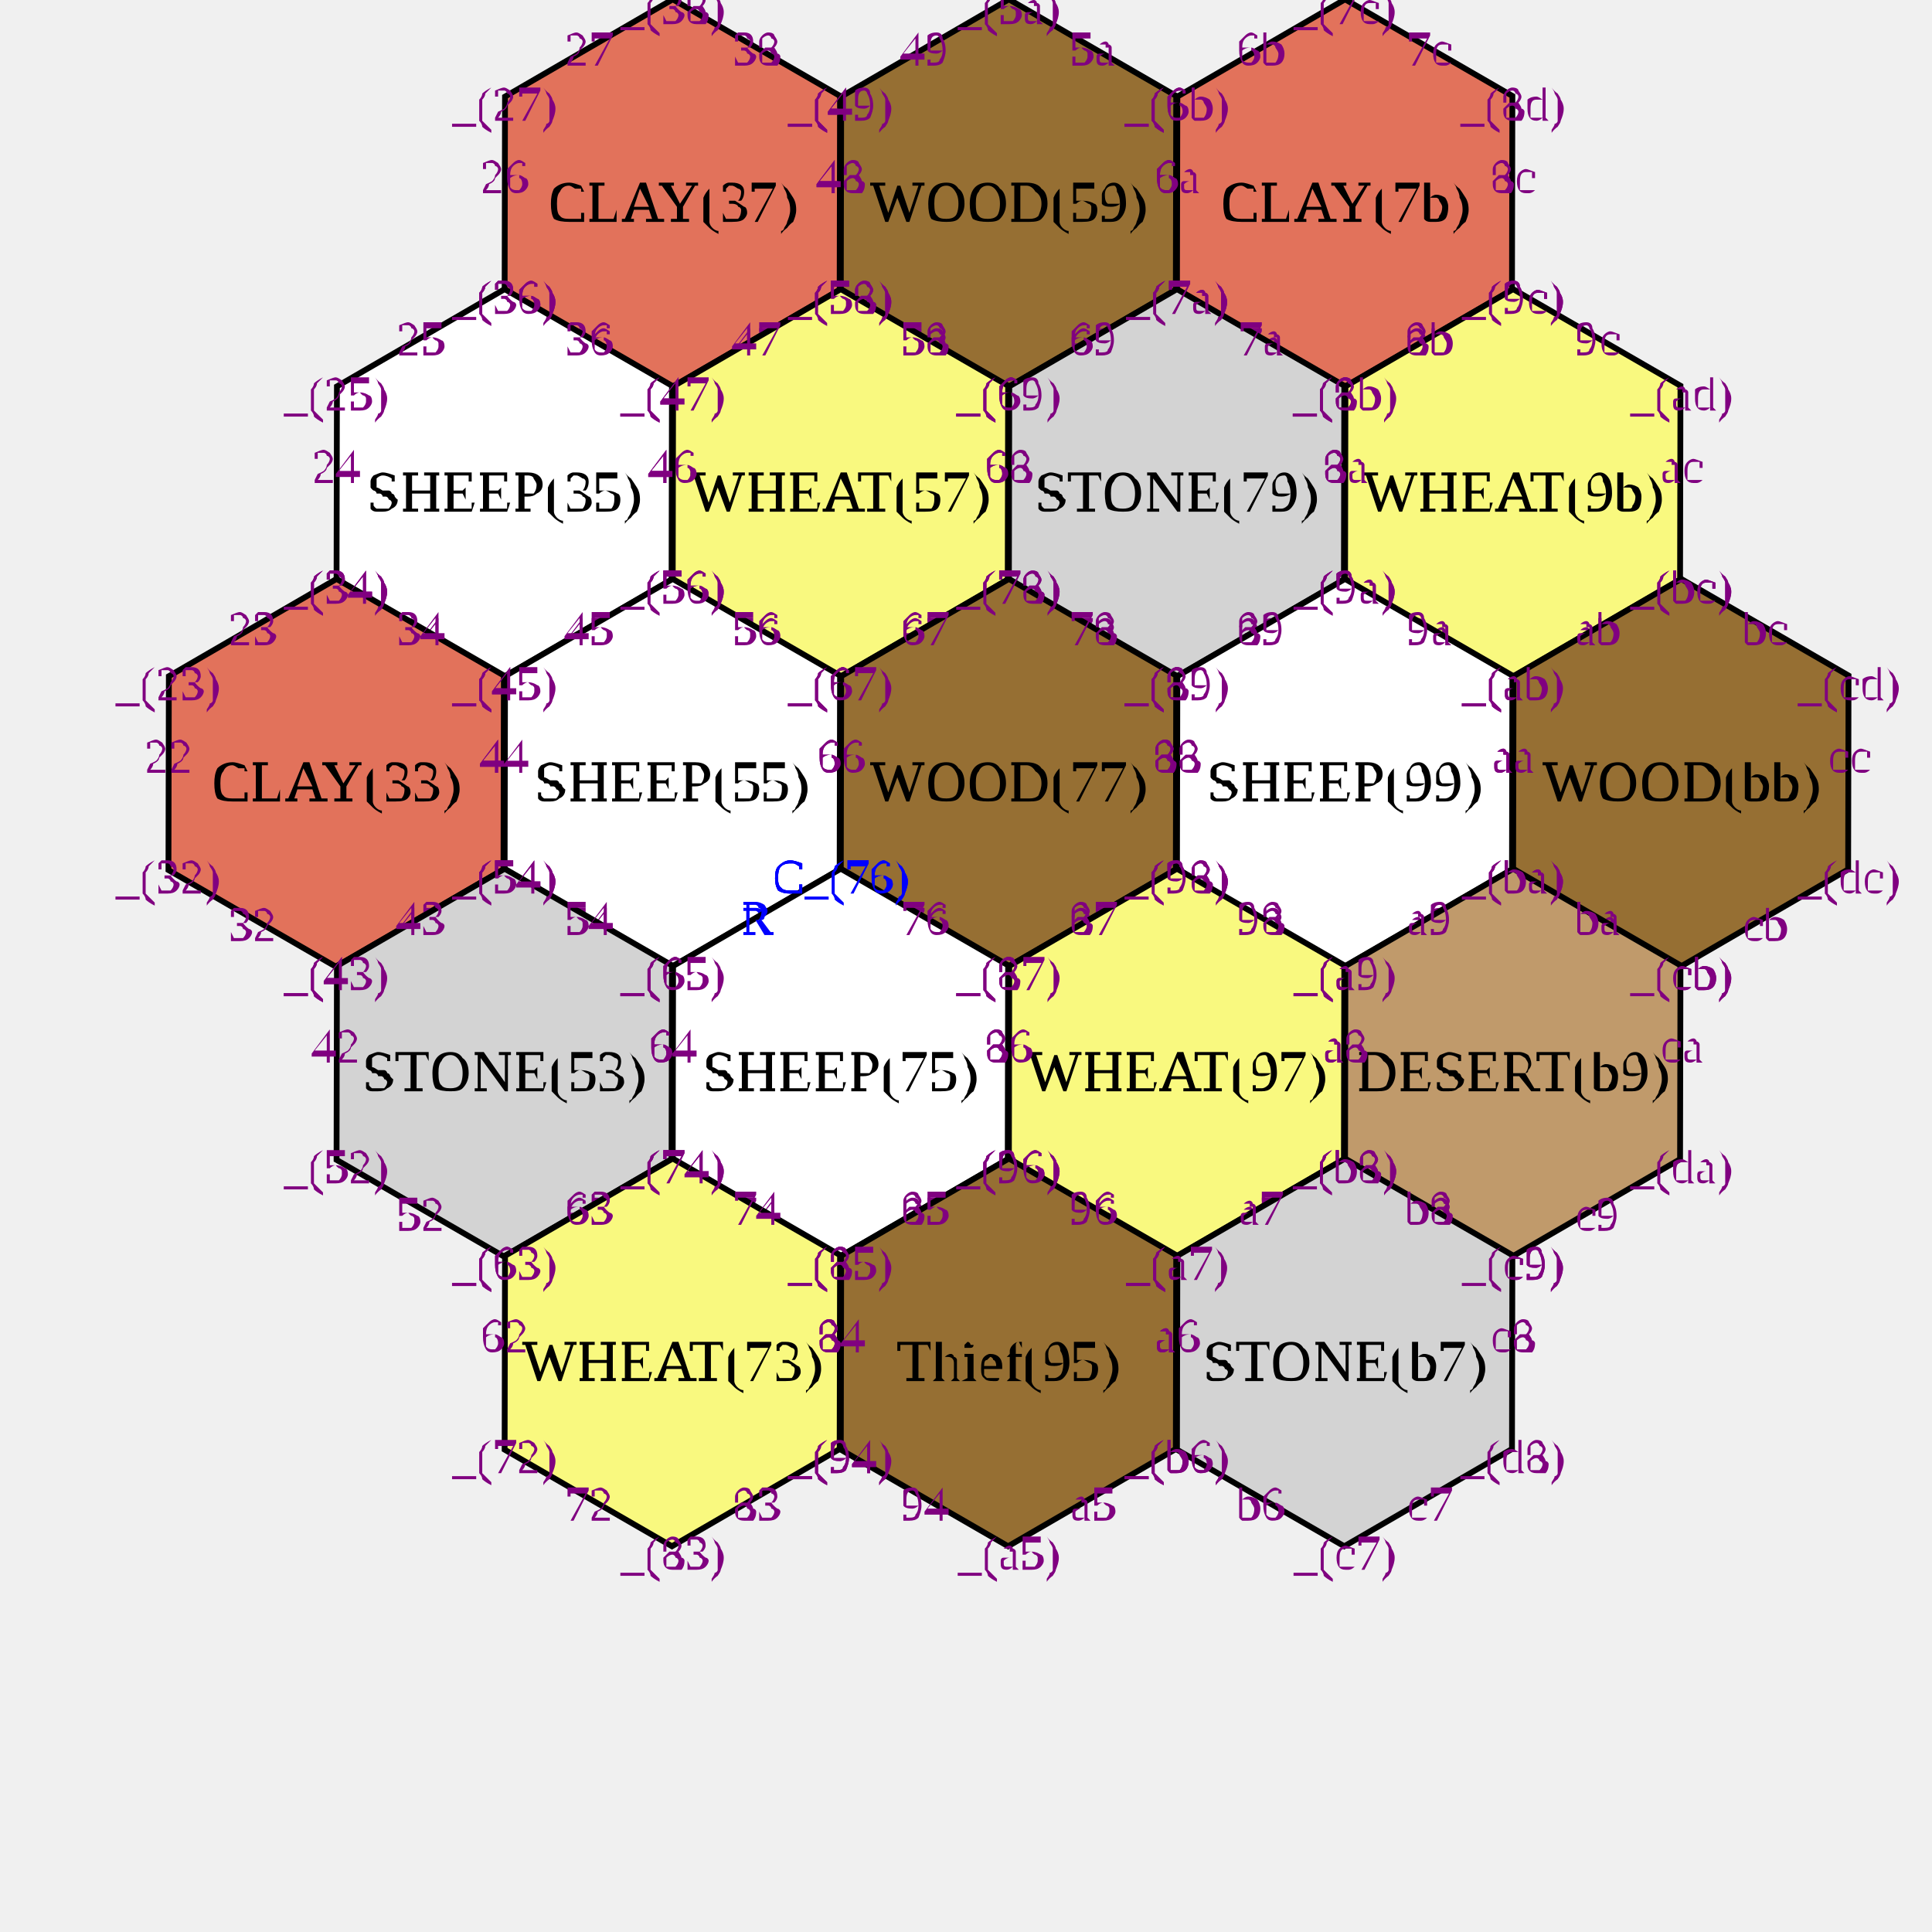
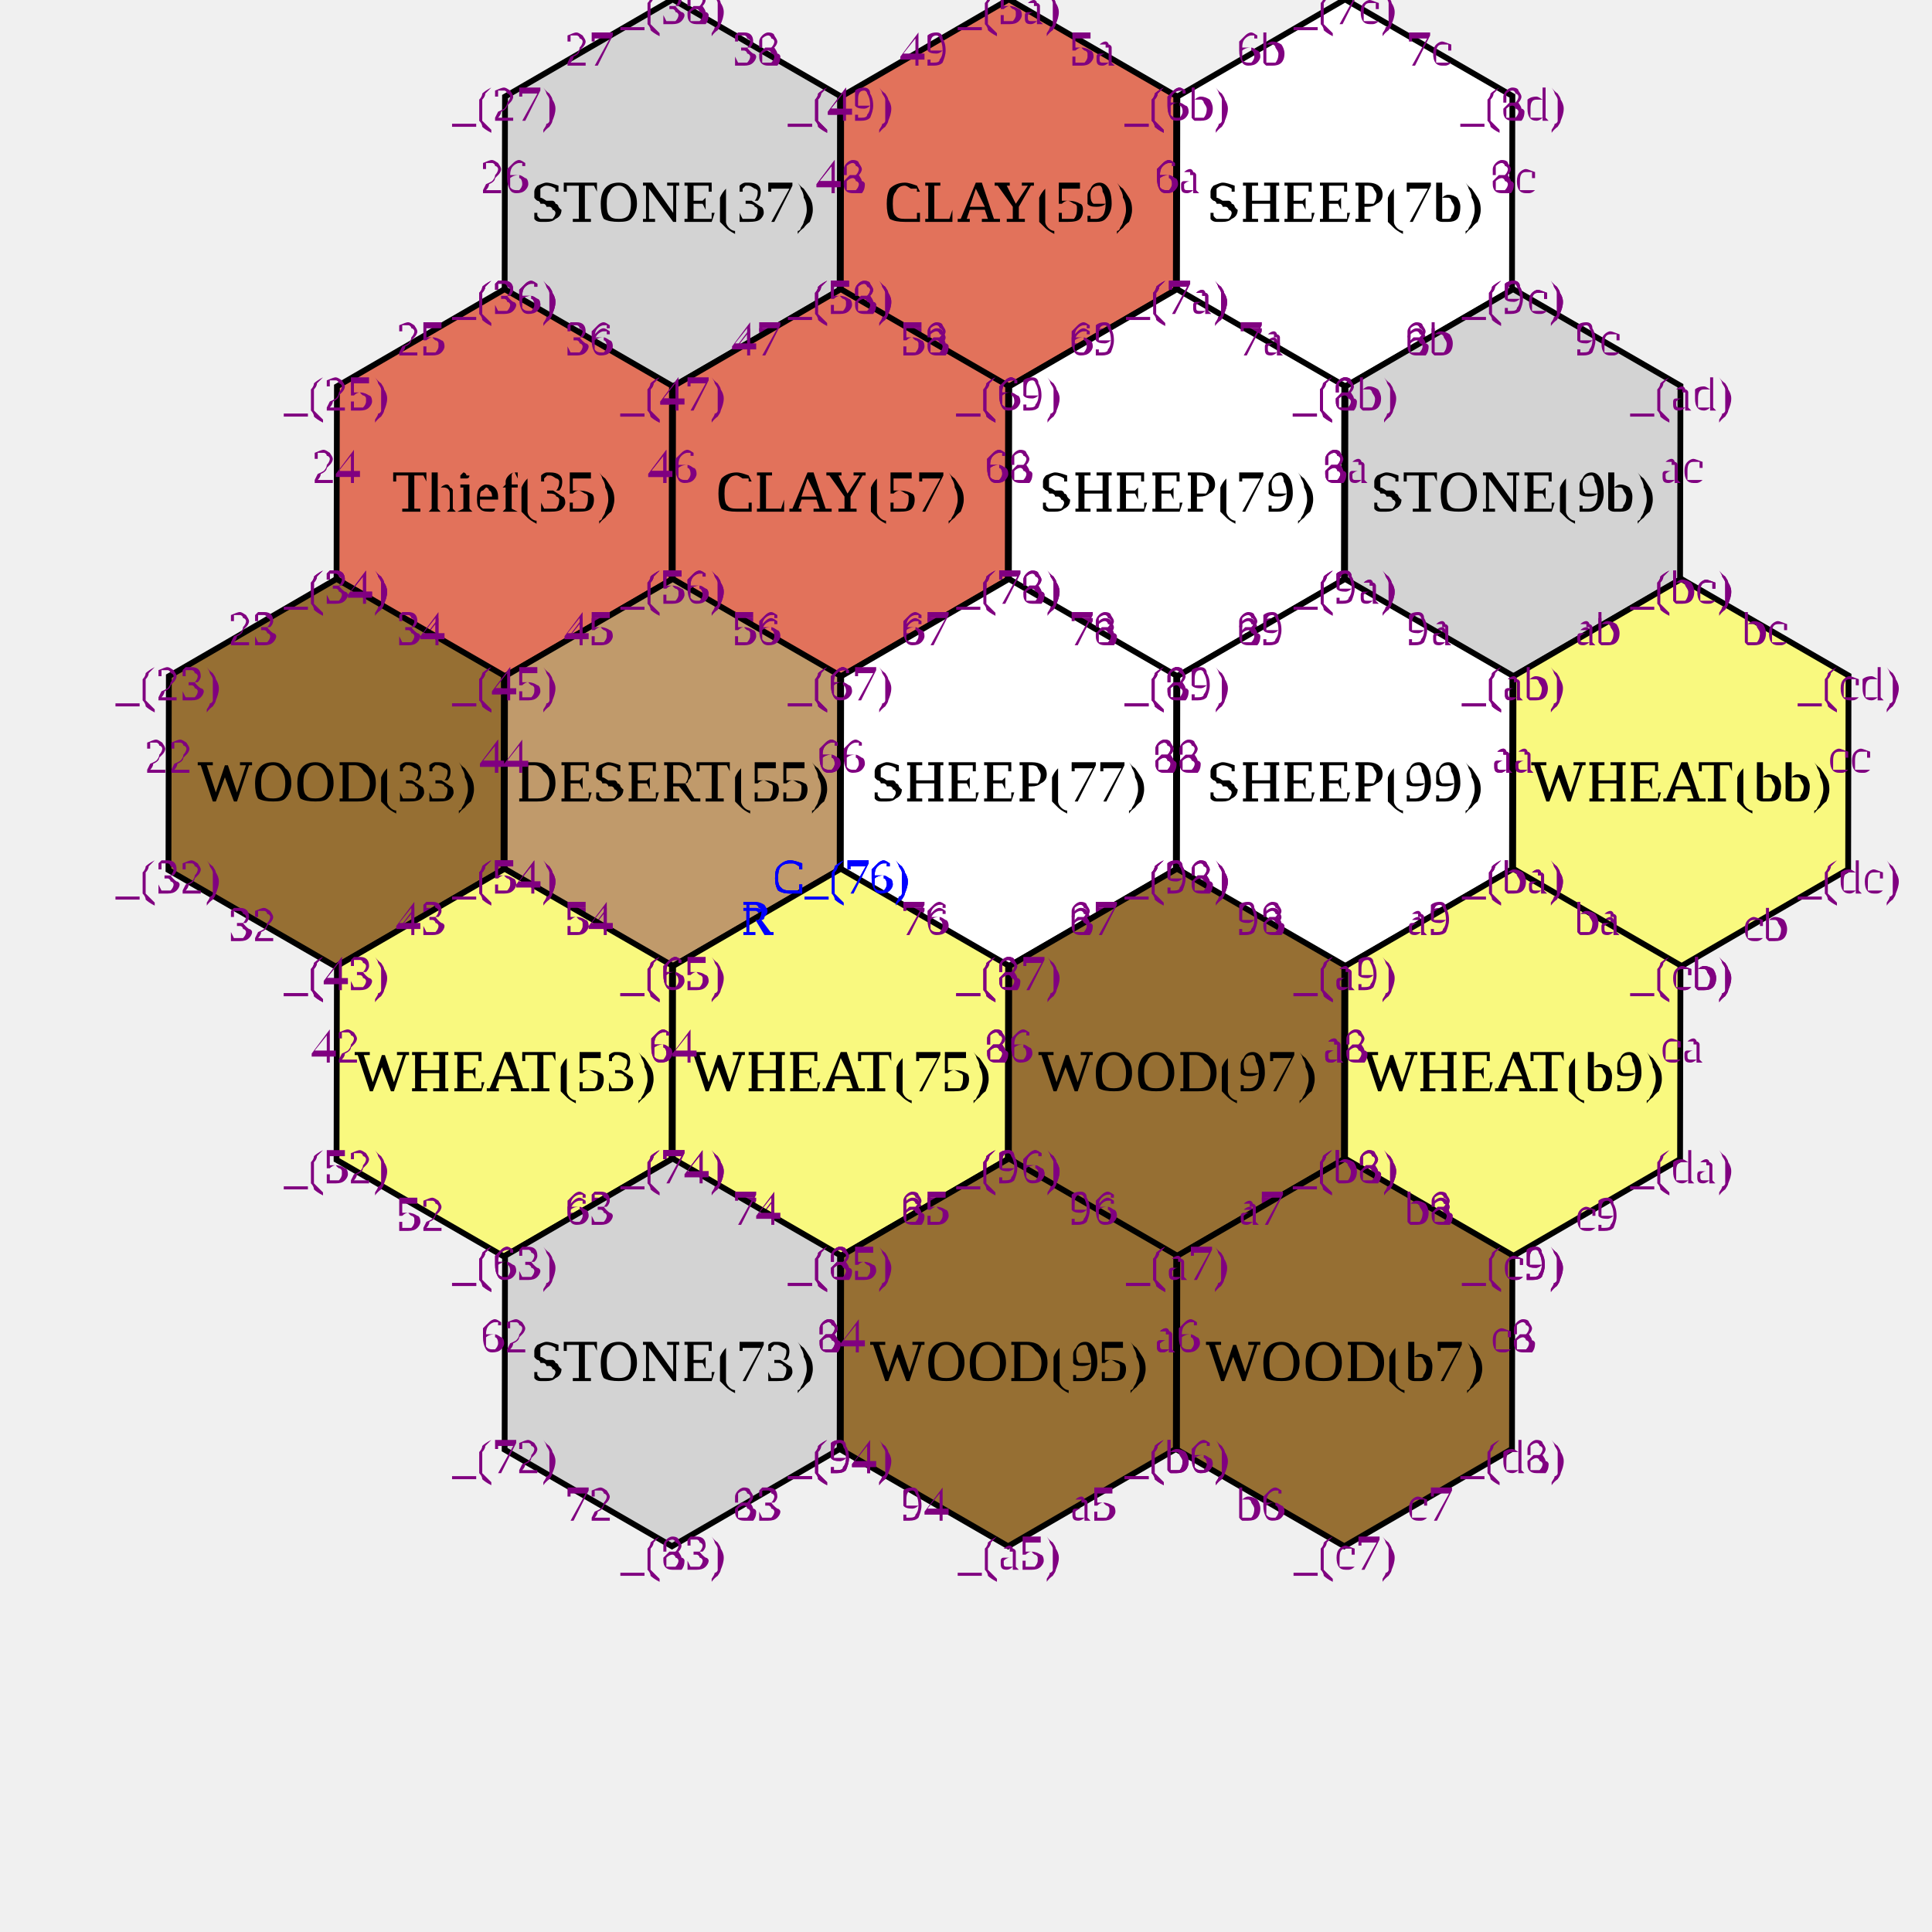
<svg viewBox="0 0 10 10" style="background-color: #0077be;">
  <defs>
    <path id="hexagon" d="M 1 0 L 0.5 -0.87 L -0.5 -0.87 L -1 0 L -0.5 0.87 L 0.5 0.87 Z" transform="rotate(30)" />
  </defs>
  <g id="hexgrid">
-     <use href="#hexagon" x="3.48" y="1" fill="#E2725B" stroke="black" stroke-width="0.03" transform="scale(1.0)" />
-     <text x="3.48" y="1.15" text-anchor="middle" font-size="0.3" fill="black">CLAY(37)</text>
+     <use href="#hexagon" x="3.48" y="1" fill="#D3D3D3" stroke="black" stroke-width="0.03" transform="scale(1.0)" />
+     <text x="3.48" y="1.15" text-anchor="middle" font-size="0.3" fill="black">STONE(37)</text>
    <text x="3.48" y="0.125" text-anchor="middle" font-size="0.25" fill="purple">_(38)</text>
    <text x="2.61" y="0.625" text-anchor="middle" font-size="0.25" fill="purple">_(27)</text>
    <text x="2.61" y="1.625" text-anchor="middle" font-size="0.25" fill="purple">_(36)</text>
    <text x="3.48" y="2.125" text-anchor="middle" font-size="0.25" fill="purple">_(47)</text>
    <text x="4.35" y="1.625" text-anchor="middle" font-size="0.25" fill="purple">_(58)</text>
    <text x="4.35" y="0.625" text-anchor="middle" font-size="0.25" fill="purple">_(49)</text>
    <text x="3.045" y="0.34" text-anchor="middle" font-size="0.25" fill="purple">27</text>
    <text x="2.61" y="1" text-anchor="middle" font-size="0.25" fill="purple">26</text>
    <text x="3.045" y="1.87" text-anchor="middle" font-size="0.25" fill="purple">36</text>
    <text x="3.915" y="1.87" text-anchor="middle" font-size="0.25" fill="purple">47</text>
    <text x="4.35" y="1" text-anchor="middle" font-size="0.25" fill="purple">48</text>
    <text x="3.915" y="0.34" text-anchor="middle" font-size="0.25" fill="purple">38</text>
-     <use href="#hexagon" x="5.22" y="1" fill="#966F33" stroke="black" stroke-width="0.03" transform="scale(1.0)" />
-     <text x="5.22" y="1.15" text-anchor="middle" font-size="0.3" fill="black">WOOD(59)</text>
+     <use href="#hexagon" x="5.22" y="1" fill="#E2725B" stroke="black" stroke-width="0.03" transform="scale(1.0)" />
+     <text x="5.22" y="1.15" text-anchor="middle" font-size="0.3" fill="black">CLAY(59)</text>
    <text x="5.22" y="0.125" text-anchor="middle" font-size="0.25" fill="purple">_(5a)</text>
    <text x="4.35" y="0.625" text-anchor="middle" font-size="0.25" fill="purple">_(49)</text>
    <text x="4.35" y="1.625" text-anchor="middle" font-size="0.25" fill="purple">_(58)</text>
    <text x="5.22" y="2.125" text-anchor="middle" font-size="0.25" fill="purple">_(69)</text>
    <text x="6.09" y="1.625" text-anchor="middle" font-size="0.25" fill="purple">_(7a)</text>
    <text x="6.09" y="0.625" text-anchor="middle" font-size="0.25" fill="purple">_(6b)</text>
    <text x="4.785" y="0.34" text-anchor="middle" font-size="0.25" fill="purple">49</text>
    <text x="4.35" y="1" text-anchor="middle" font-size="0.25" fill="purple">48</text>
    <text x="4.785" y="1.87" text-anchor="middle" font-size="0.25" fill="purple">58</text>
    <text x="5.655" y="1.87" text-anchor="middle" font-size="0.25" fill="purple">69</text>
    <text x="6.09" y="1" text-anchor="middle" font-size="0.25" fill="purple">6a</text>
    <text x="5.655" y="0.34" text-anchor="middle" font-size="0.25" fill="purple">5a</text>
-     <use href="#hexagon" x="6.96" y="1" fill="#E2725B" stroke="black" stroke-width="0.03" transform="scale(1.0)" />
-     <text x="6.96" y="1.15" text-anchor="middle" font-size="0.3" fill="black">CLAY(7b)</text>
+     <use href="#hexagon" x="6.96" y="1" fill="white" stroke="black" stroke-width="0.03" transform="scale(1.0)" />
+     <text x="6.96" y="1.15" text-anchor="middle" font-size="0.3" fill="black">SHEEP(7b)</text>
    <text x="6.96" y="0.125" text-anchor="middle" font-size="0.25" fill="purple">_(7c)</text>
    <text x="6.09" y="0.625" text-anchor="middle" font-size="0.25" fill="purple">_(6b)</text>
    <text x="6.09" y="1.625" text-anchor="middle" font-size="0.25" fill="purple">_(7a)</text>
    <text x="6.96" y="2.125" text-anchor="middle" font-size="0.25" fill="purple">_(8b)</text>
    <text x="7.83" y="1.625" text-anchor="middle" font-size="0.25" fill="purple">_(9c)</text>
    <text x="7.83" y="0.625" text-anchor="middle" font-size="0.25" fill="purple">_(8d)</text>
    <text x="6.525" y="0.34" text-anchor="middle" font-size="0.25" fill="purple">6b</text>
    <text x="6.09" y="1" text-anchor="middle" font-size="0.25" fill="purple">6a</text>
    <text x="6.525" y="1.87" text-anchor="middle" font-size="0.25" fill="purple">7a</text>
    <text x="7.395" y="1.87" text-anchor="middle" font-size="0.25" fill="purple">8b</text>
    <text x="7.83" y="1" text-anchor="middle" font-size="0.25" fill="purple">8c</text>
    <text x="7.395" y="0.34" text-anchor="middle" font-size="0.25" fill="purple">7c</text>
-     <use href="#hexagon" x="2.61" y="2.5" fill="white" stroke="black" stroke-width="0.03" transform="scale(1.0)" />
-     <text x="2.61" y="2.65" text-anchor="middle" font-size="0.3" fill="black">SHEEP(35)</text>
+     <use href="#hexagon" x="2.61" y="2.5" fill="#E2725B" stroke="black" stroke-width="0.03" transform="scale(1.0)" />
+     <text x="2.61" y="2.65" text-anchor="middle" font-size="0.3" fill="black">Thief(35)</text>
    <text x="2.61" y="1.625" text-anchor="middle" font-size="0.25" fill="purple">_(36)</text>
    <text x="1.74" y="2.125" text-anchor="middle" font-size="0.25" fill="purple">_(25)</text>
    <text x="1.74" y="3.125" text-anchor="middle" font-size="0.25" fill="purple">_(34)</text>
    <text x="2.61" y="3.625" text-anchor="middle" font-size="0.25" fill="purple">_(45)</text>
    <text x="3.48" y="3.125" text-anchor="middle" font-size="0.25" fill="purple">_(56)</text>
    <text x="3.48" y="2.125" text-anchor="middle" font-size="0.25" fill="purple">_(47)</text>
    <text x="2.175" y="1.84" text-anchor="middle" font-size="0.25" fill="purple">25</text>
    <text x="1.74" y="2.5" text-anchor="middle" font-size="0.25" fill="purple">24</text>
    <text x="2.175" y="3.37" text-anchor="middle" font-size="0.25" fill="purple">34</text>
    <text x="3.045" y="3.37" text-anchor="middle" font-size="0.25" fill="purple">45</text>
    <text x="3.48" y="2.5" text-anchor="middle" font-size="0.25" fill="purple">46</text>
    <text x="3.045" y="1.84" text-anchor="middle" font-size="0.25" fill="purple">36</text>
-     <use href="#hexagon" x="4.35" y="2.5" fill="#f9f97f" stroke="black" stroke-width="0.03" transform="scale(1.0)" />
-     <text x="4.35" y="2.65" text-anchor="middle" font-size="0.3" fill="black">WHEAT(57)</text>
+     <use href="#hexagon" x="4.35" y="2.5" fill="#E2725B" stroke="black" stroke-width="0.03" transform="scale(1.0)" />
+     <text x="4.35" y="2.65" text-anchor="middle" font-size="0.3" fill="black">CLAY(57)</text>
    <text x="4.35" y="1.625" text-anchor="middle" font-size="0.25" fill="purple">_(58)</text>
    <text x="3.48" y="2.125" text-anchor="middle" font-size="0.25" fill="purple">_(47)</text>
    <text x="3.48" y="3.125" text-anchor="middle" font-size="0.25" fill="purple">_(56)</text>
    <text x="4.35" y="3.625" text-anchor="middle" font-size="0.25" fill="purple">_(67)</text>
    <text x="5.22" y="3.125" text-anchor="middle" font-size="0.25" fill="purple">_(78)</text>
    <text x="5.22" y="2.125" text-anchor="middle" font-size="0.25" fill="purple">_(69)</text>
    <text x="3.915" y="1.84" text-anchor="middle" font-size="0.25" fill="purple">47</text>
    <text x="3.48" y="2.5" text-anchor="middle" font-size="0.25" fill="purple">46</text>
    <text x="3.915" y="3.37" text-anchor="middle" font-size="0.25" fill="purple">56</text>
    <text x="4.785" y="3.37" text-anchor="middle" font-size="0.25" fill="purple">67</text>
    <text x="5.22" y="2.5" text-anchor="middle" font-size="0.25" fill="purple">68</text>
    <text x="4.785" y="1.84" text-anchor="middle" font-size="0.25" fill="purple">58</text>
-     <use href="#hexagon" x="6.09" y="2.5" fill="#D3D3D3" stroke="black" stroke-width="0.03" transform="scale(1.0)" />
-     <text x="6.09" y="2.65" text-anchor="middle" font-size="0.3" fill="black">STONE(79)</text>
+     <use href="#hexagon" x="6.09" y="2.5" fill="white" stroke="black" stroke-width="0.03" transform="scale(1.0)" />
+     <text x="6.09" y="2.65" text-anchor="middle" font-size="0.3" fill="black">SHEEP(79)</text>
    <text x="6.09" y="1.625" text-anchor="middle" font-size="0.25" fill="purple">_(7a)</text>
    <text x="5.22" y="2.125" text-anchor="middle" font-size="0.25" fill="purple">_(69)</text>
    <text x="5.22" y="3.125" text-anchor="middle" font-size="0.25" fill="purple">_(78)</text>
    <text x="6.09" y="3.625" text-anchor="middle" font-size="0.25" fill="purple">_(89)</text>
    <text x="6.96" y="3.125" text-anchor="middle" font-size="0.25" fill="purple">_(9a)</text>
    <text x="6.96" y="2.125" text-anchor="middle" font-size="0.25" fill="purple">_(8b)</text>
    <text x="5.655" y="1.84" text-anchor="middle" font-size="0.25" fill="purple">69</text>
    <text x="5.22" y="2.5" text-anchor="middle" font-size="0.25" fill="purple">68</text>
    <text x="5.655" y="3.37" text-anchor="middle" font-size="0.25" fill="purple">78</text>
    <text x="6.525" y="3.37" text-anchor="middle" font-size="0.25" fill="purple">89</text>
    <text x="6.96" y="2.5" text-anchor="middle" font-size="0.25" fill="purple">8a</text>
    <text x="6.525" y="1.84" text-anchor="middle" font-size="0.25" fill="purple">7a</text>
-     <use href="#hexagon" x="7.83" y="2.5" fill="#f9f97f" stroke="black" stroke-width="0.03" transform="scale(1.0)" />
-     <text x="7.83" y="2.65" text-anchor="middle" font-size="0.3" fill="black">WHEAT(9b)</text>
+     <use href="#hexagon" x="7.83" y="2.5" fill="#D3D3D3" stroke="black" stroke-width="0.03" transform="scale(1.0)" />
+     <text x="7.83" y="2.65" text-anchor="middle" font-size="0.3" fill="black">STONE(9b)</text>
    <text x="7.83" y="1.625" text-anchor="middle" font-size="0.25" fill="purple">_(9c)</text>
    <text x="6.96" y="2.125" text-anchor="middle" font-size="0.25" fill="purple">_(8b)</text>
    <text x="6.96" y="3.125" text-anchor="middle" font-size="0.25" fill="purple">_(9a)</text>
    <text x="7.83" y="3.625" text-anchor="middle" font-size="0.25" fill="purple">_(ab)</text>
    <text x="8.7" y="3.125" text-anchor="middle" font-size="0.25" fill="purple">_(bc)</text>
    <text x="8.7" y="2.125" text-anchor="middle" font-size="0.25" fill="purple">_(ad)</text>
    <text x="7.395" y="1.84" text-anchor="middle" font-size="0.25" fill="purple">8b</text>
    <text x="6.96" y="2.5" text-anchor="middle" font-size="0.25" fill="purple">8a</text>
    <text x="7.395" y="3.37" text-anchor="middle" font-size="0.25" fill="purple">9a</text>
    <text x="8.265" y="3.37" text-anchor="middle" font-size="0.25" fill="purple">ab</text>
    <text x="8.7" y="2.5" text-anchor="middle" font-size="0.25" fill="purple">ac</text>
    <text x="8.265" y="1.84" text-anchor="middle" font-size="0.25" fill="purple">9c</text>
-     <use href="#hexagon" x="1.74" y="4.0" fill="#E2725B" stroke="black" stroke-width="0.03" transform="scale(1.0)" />
-     <text x="1.74" y="4.15" text-anchor="middle" font-size="0.3" fill="black">CLAY(33)</text>
+     <use href="#hexagon" x="1.74" y="4.0" fill="#966F33" stroke="black" stroke-width="0.03" transform="scale(1.0)" />
+     <text x="1.74" y="4.15" text-anchor="middle" font-size="0.3" fill="black">WOOD(33)</text>
    <text x="1.74" y="3.125" text-anchor="middle" font-size="0.25" fill="purple">_(34)</text>
    <text x="0.87" y="3.625" text-anchor="middle" font-size="0.25" fill="purple">_(23)</text>
    <text x="0.87" y="4.625" text-anchor="middle" font-size="0.25" fill="purple">_(32)</text>
    <text x="1.74" y="5.125" text-anchor="middle" font-size="0.25" fill="purple">_(43)</text>
    <text x="2.61" y="4.625" text-anchor="middle" font-size="0.25" fill="purple">_(54)</text>
    <text x="2.61" y="3.625" text-anchor="middle" font-size="0.25" fill="purple">_(45)</text>
    <text x="1.305" y="3.34" text-anchor="middle" font-size="0.25" fill="purple">23</text>
    <text x="0.87" y="4.0" text-anchor="middle" font-size="0.25" fill="purple">22</text>
    <text x="1.305" y="4.87" text-anchor="middle" font-size="0.25" fill="purple">32</text>
    <text x="2.175" y="4.87" text-anchor="middle" font-size="0.25" fill="purple">43</text>
    <text x="2.61" y="4.0" text-anchor="middle" font-size="0.25" fill="purple">44</text>
    <text x="2.175" y="3.34" text-anchor="middle" font-size="0.25" fill="purple">34</text>
-     <use href="#hexagon" x="3.48" y="4.0" fill="white" stroke="black" stroke-width="0.03" transform="scale(1.0)" />
-     <text x="3.48" y="4.15" text-anchor="middle" font-size="0.3" fill="black">SHEEP(55)</text>
+     <use href="#hexagon" x="3.48" y="4.0" fill="#C09A6B" stroke="black" stroke-width="0.03" transform="scale(1.0)" />
+     <text x="3.48" y="4.15" text-anchor="middle" font-size="0.3" fill="black">DESERT(55)</text>
    <text x="3.48" y="3.125" text-anchor="middle" font-size="0.25" fill="purple">_(56)</text>
    <text x="2.61" y="3.625" text-anchor="middle" font-size="0.25" fill="purple">_(45)</text>
    <text x="2.61" y="4.625" text-anchor="middle" font-size="0.25" fill="purple">_(54)</text>
    <text x="3.48" y="5.125" text-anchor="middle" font-size="0.25" fill="purple">_(65)</text>
    <text x="4.35" y="4.625" text-anchor="middle" font-size="0.25" fill="blue">C_(76)</text>
    <text x="4.35" y="3.625" text-anchor="middle" font-size="0.25" fill="purple">_(67)</text>
    <text x="3.045" y="3.34" text-anchor="middle" font-size="0.25" fill="purple">45</text>
    <text x="2.61" y="4.0" text-anchor="middle" font-size="0.25" fill="purple">44</text>
    <text x="3.045" y="4.87" text-anchor="middle" font-size="0.25" fill="purple">54</text>
    <text x="3.915" y="4.87" text-anchor="middle" font-size="0.25" fill="blue">R</text>
    <text x="4.35" y="4.0" text-anchor="middle" font-size="0.25" fill="purple">66</text>
    <text x="3.915" y="3.34" text-anchor="middle" font-size="0.25" fill="purple">56</text>
-     <use href="#hexagon" x="5.22" y="4.0" fill="#966F33" stroke="black" stroke-width="0.03" transform="scale(1.0)" />
-     <text x="5.22" y="4.15" text-anchor="middle" font-size="0.3" fill="black">WOOD(77)</text>
+     <use href="#hexagon" x="5.22" y="4.0" fill="white" stroke="black" stroke-width="0.03" transform="scale(1.0)" />
+     <text x="5.22" y="4.15" text-anchor="middle" font-size="0.3" fill="black">SHEEP(77)</text>
    <text x="5.22" y="3.125" text-anchor="middle" font-size="0.25" fill="purple">_(78)</text>
    <text x="4.35" y="3.625" text-anchor="middle" font-size="0.25" fill="purple">_(67)</text>
    <text x="4.35" y="4.625" text-anchor="middle" font-size="0.25" fill="blue">C_(76)</text>
    <text x="5.22" y="5.125" text-anchor="middle" font-size="0.25" fill="purple">_(87)</text>
    <text x="6.09" y="4.625" text-anchor="middle" font-size="0.25" fill="purple">_(98)</text>
    <text x="6.09" y="3.625" text-anchor="middle" font-size="0.25" fill="purple">_(89)</text>
    <text x="4.785" y="3.34" text-anchor="middle" font-size="0.25" fill="purple">67</text>
    <text x="4.35" y="4.0" text-anchor="middle" font-size="0.25" fill="purple">66</text>
    <text x="4.785" y="4.87" text-anchor="middle" font-size="0.25" fill="purple">76</text>
    <text x="5.655" y="4.87" text-anchor="middle" font-size="0.25" fill="purple">87</text>
    <text x="6.09" y="4.0" text-anchor="middle" font-size="0.25" fill="purple">88</text>
    <text x="5.655" y="3.34" text-anchor="middle" font-size="0.25" fill="purple">78</text>
    <use href="#hexagon" x="6.96" y="4.0" fill="white" stroke="black" stroke-width="0.03" transform="scale(1.0)" />
    <text x="6.96" y="4.15" text-anchor="middle" font-size="0.3" fill="black">SHEEP(99)</text>
    <text x="6.96" y="3.125" text-anchor="middle" font-size="0.25" fill="purple">_(9a)</text>
    <text x="6.09" y="3.625" text-anchor="middle" font-size="0.25" fill="purple">_(89)</text>
    <text x="6.09" y="4.625" text-anchor="middle" font-size="0.25" fill="purple">_(98)</text>
    <text x="6.96" y="5.125" text-anchor="middle" font-size="0.25" fill="purple">_(a9)</text>
    <text x="7.83" y="4.625" text-anchor="middle" font-size="0.25" fill="purple">_(ba)</text>
    <text x="7.83" y="3.625" text-anchor="middle" font-size="0.25" fill="purple">_(ab)</text>
    <text x="6.525" y="3.34" text-anchor="middle" font-size="0.25" fill="purple">89</text>
    <text x="6.09" y="4.0" text-anchor="middle" font-size="0.25" fill="purple">88</text>
    <text x="6.525" y="4.87" text-anchor="middle" font-size="0.25" fill="purple">98</text>
    <text x="7.395" y="4.87" text-anchor="middle" font-size="0.25" fill="purple">a9</text>
    <text x="7.83" y="4.0" text-anchor="middle" font-size="0.25" fill="purple">aa</text>
    <text x="7.395" y="3.34" text-anchor="middle" font-size="0.25" fill="purple">9a</text>
-     <use href="#hexagon" x="8.7" y="4.0" fill="#966F33" stroke="black" stroke-width="0.03" transform="scale(1.0)" />
-     <text x="8.7" y="4.15" text-anchor="middle" font-size="0.3" fill="black">WOOD(bb)</text>
+     <use href="#hexagon" x="8.7" y="4.0" fill="#f9f97f" stroke="black" stroke-width="0.03" transform="scale(1.0)" />
+     <text x="8.7" y="4.15" text-anchor="middle" font-size="0.3" fill="black">WHEAT(bb)</text>
    <text x="8.7" y="3.125" text-anchor="middle" font-size="0.25" fill="purple">_(bc)</text>
    <text x="7.83" y="3.625" text-anchor="middle" font-size="0.25" fill="purple">_(ab)</text>
    <text x="7.83" y="4.625" text-anchor="middle" font-size="0.25" fill="purple">_(ba)</text>
    <text x="8.7" y="5.125" text-anchor="middle" font-size="0.25" fill="purple">_(cb)</text>
    <text x="9.57" y="4.625" text-anchor="middle" font-size="0.25" fill="purple">_(dc)</text>
    <text x="9.57" y="3.625" text-anchor="middle" font-size="0.25" fill="purple">_(cd)</text>
    <text x="8.265" y="3.34" text-anchor="middle" font-size="0.25" fill="purple">ab</text>
    <text x="7.83" y="4.0" text-anchor="middle" font-size="0.25" fill="purple">aa</text>
    <text x="8.265" y="4.87" text-anchor="middle" font-size="0.25" fill="purple">ba</text>
    <text x="9.135" y="4.87" text-anchor="middle" font-size="0.25" fill="purple">cb</text>
    <text x="9.57" y="4.0" text-anchor="middle" font-size="0.25" fill="purple">cc</text>
    <text x="9.135" y="3.34" text-anchor="middle" font-size="0.25" fill="purple">bc</text>
-     <use href="#hexagon" x="2.61" y="5.5" fill="#D3D3D3" stroke="black" stroke-width="0.03" transform="scale(1.0)" />
-     <text x="2.61" y="5.65" text-anchor="middle" font-size="0.3" fill="black">STONE(53)</text>
+     <use href="#hexagon" x="2.61" y="5.5" fill="#f9f97f" stroke="black" stroke-width="0.03" transform="scale(1.0)" />
+     <text x="2.61" y="5.65" text-anchor="middle" font-size="0.3" fill="black">WHEAT(53)</text>
    <text x="2.61" y="4.625" text-anchor="middle" font-size="0.25" fill="purple">_(54)</text>
    <text x="1.74" y="5.125" text-anchor="middle" font-size="0.25" fill="purple">_(43)</text>
    <text x="1.74" y="6.125" text-anchor="middle" font-size="0.25" fill="purple">_(52)</text>
    <text x="2.61" y="6.625" text-anchor="middle" font-size="0.25" fill="purple">_(63)</text>
    <text x="3.48" y="6.125" text-anchor="middle" font-size="0.25" fill="purple">_(74)</text>
    <text x="3.48" y="5.125" text-anchor="middle" font-size="0.25" fill="purple">_(65)</text>
    <text x="2.175" y="4.84" text-anchor="middle" font-size="0.25" fill="purple">43</text>
    <text x="1.74" y="5.5" text-anchor="middle" font-size="0.25" fill="purple">42</text>
    <text x="2.175" y="6.37" text-anchor="middle" font-size="0.25" fill="purple">52</text>
    <text x="3.045" y="6.37" text-anchor="middle" font-size="0.25" fill="purple">63</text>
    <text x="3.48" y="5.5" text-anchor="middle" font-size="0.25" fill="purple">64</text>
    <text x="3.045" y="4.84" text-anchor="middle" font-size="0.25" fill="purple">54</text>
-     <use href="#hexagon" x="4.35" y="5.5" fill="white" stroke="black" stroke-width="0.03" transform="scale(1.0)" />
-     <text x="4.35" y="5.65" text-anchor="middle" font-size="0.3" fill="black">SHEEP(75)</text>
+     <use href="#hexagon" x="4.35" y="5.5" fill="#f9f97f" stroke="black" stroke-width="0.03" transform="scale(1.0)" />
+     <text x="4.35" y="5.65" text-anchor="middle" font-size="0.3" fill="black">WHEAT(75)</text>
    <text x="4.35" y="4.625" text-anchor="middle" font-size="0.25" fill="blue">C_(76)</text>
    <text x="3.48" y="5.125" text-anchor="middle" font-size="0.25" fill="purple">_(65)</text>
    <text x="3.48" y="6.125" text-anchor="middle" font-size="0.25" fill="purple">_(74)</text>
    <text x="4.35" y="6.625" text-anchor="middle" font-size="0.25" fill="purple">_(85)</text>
    <text x="5.22" y="6.125" text-anchor="middle" font-size="0.25" fill="purple">_(96)</text>
    <text x="5.22" y="5.125" text-anchor="middle" font-size="0.25" fill="purple">_(87)</text>
    <text x="3.915" y="4.84" text-anchor="middle" font-size="0.25" fill="blue">R</text>
    <text x="3.48" y="5.5" text-anchor="middle" font-size="0.25" fill="purple">64</text>
    <text x="3.915" y="6.37" text-anchor="middle" font-size="0.25" fill="purple">74</text>
    <text x="4.785" y="6.37" text-anchor="middle" font-size="0.25" fill="purple">85</text>
    <text x="5.22" y="5.5" text-anchor="middle" font-size="0.25" fill="purple">86</text>
    <text x="4.785" y="4.84" text-anchor="middle" font-size="0.25" fill="purple">76</text>
-     <use href="#hexagon" x="6.09" y="5.5" fill="#f9f97f" stroke="black" stroke-width="0.03" transform="scale(1.0)" />
-     <text x="6.09" y="5.65" text-anchor="middle" font-size="0.3" fill="black">WHEAT(97)</text>
+     <use href="#hexagon" x="6.09" y="5.5" fill="#966F33" stroke="black" stroke-width="0.03" transform="scale(1.0)" />
+     <text x="6.09" y="5.65" text-anchor="middle" font-size="0.3" fill="black">WOOD(97)</text>
    <text x="6.09" y="4.625" text-anchor="middle" font-size="0.25" fill="purple">_(98)</text>
    <text x="5.22" y="5.125" text-anchor="middle" font-size="0.25" fill="purple">_(87)</text>
    <text x="5.22" y="6.125" text-anchor="middle" font-size="0.25" fill="purple">_(96)</text>
    <text x="6.09" y="6.625" text-anchor="middle" font-size="0.25" fill="purple">_(a7)</text>
    <text x="6.96" y="6.125" text-anchor="middle" font-size="0.25" fill="purple">_(b8)</text>
    <text x="6.96" y="5.125" text-anchor="middle" font-size="0.25" fill="purple">_(a9)</text>
    <text x="5.655" y="4.84" text-anchor="middle" font-size="0.25" fill="purple">87</text>
    <text x="5.22" y="5.5" text-anchor="middle" font-size="0.25" fill="purple">86</text>
    <text x="5.655" y="6.37" text-anchor="middle" font-size="0.25" fill="purple">96</text>
    <text x="6.525" y="6.37" text-anchor="middle" font-size="0.25" fill="purple">a7</text>
    <text x="6.96" y="5.5" text-anchor="middle" font-size="0.25" fill="purple">a8</text>
    <text x="6.525" y="4.84" text-anchor="middle" font-size="0.25" fill="purple">98</text>
-     <use href="#hexagon" x="7.83" y="5.5" fill="#C09A6B" stroke="black" stroke-width="0.03" transform="scale(1.0)" />
-     <text x="7.83" y="5.65" text-anchor="middle" font-size="0.3" fill="black">DESERT(b9)</text>
+     <use href="#hexagon" x="7.83" y="5.5" fill="#f9f97f" stroke="black" stroke-width="0.03" transform="scale(1.0)" />
+     <text x="7.83" y="5.65" text-anchor="middle" font-size="0.3" fill="black">WHEAT(b9)</text>
    <text x="7.83" y="4.625" text-anchor="middle" font-size="0.25" fill="purple">_(ba)</text>
    <text x="6.96" y="5.125" text-anchor="middle" font-size="0.25" fill="purple">_(a9)</text>
    <text x="6.96" y="6.125" text-anchor="middle" font-size="0.25" fill="purple">_(b8)</text>
    <text x="7.83" y="6.625" text-anchor="middle" font-size="0.25" fill="purple">_(c9)</text>
    <text x="8.7" y="6.125" text-anchor="middle" font-size="0.25" fill="purple">_(da)</text>
    <text x="8.7" y="5.125" text-anchor="middle" font-size="0.25" fill="purple">_(cb)</text>
    <text x="7.395" y="4.84" text-anchor="middle" font-size="0.25" fill="purple">a9</text>
    <text x="6.96" y="5.5" text-anchor="middle" font-size="0.25" fill="purple">a8</text>
    <text x="7.395" y="6.37" text-anchor="middle" font-size="0.25" fill="purple">b8</text>
    <text x="8.265" y="6.37" text-anchor="middle" font-size="0.25" fill="purple">c9</text>
    <text x="8.7" y="5.5" text-anchor="middle" font-size="0.25" fill="purple">ca</text>
    <text x="8.265" y="4.84" text-anchor="middle" font-size="0.25" fill="purple">ba</text>
-     <use href="#hexagon" x="3.48" y="7.0" fill="#f9f97f" stroke="black" stroke-width="0.03" transform="scale(1.0)" />
-     <text x="3.48" y="7.15" text-anchor="middle" font-size="0.3" fill="black">WHEAT(73)</text>
+     <use href="#hexagon" x="3.48" y="7.0" fill="#D3D3D3" stroke="black" stroke-width="0.03" transform="scale(1.0)" />
+     <text x="3.48" y="7.15" text-anchor="middle" font-size="0.3" fill="black">STONE(73)</text>
    <text x="3.48" y="6.125" text-anchor="middle" font-size="0.25" fill="purple">_(74)</text>
    <text x="2.61" y="6.625" text-anchor="middle" font-size="0.25" fill="purple">_(63)</text>
    <text x="2.61" y="7.625" text-anchor="middle" font-size="0.25" fill="purple">_(72)</text>
    <text x="3.48" y="8.125" text-anchor="middle" font-size="0.25" fill="purple">_(83)</text>
    <text x="4.35" y="7.625" text-anchor="middle" font-size="0.25" fill="purple">_(94)</text>
    <text x="4.35" y="6.625" text-anchor="middle" font-size="0.25" fill="purple">_(85)</text>
    <text x="3.045" y="6.34" text-anchor="middle" font-size="0.25" fill="purple">63</text>
    <text x="2.61" y="7.0" text-anchor="middle" font-size="0.25" fill="purple">62</text>
    <text x="3.045" y="7.87" text-anchor="middle" font-size="0.25" fill="purple">72</text>
    <text x="3.915" y="7.87" text-anchor="middle" font-size="0.25" fill="purple">83</text>
    <text x="4.35" y="7.0" text-anchor="middle" font-size="0.25" fill="purple">84</text>
    <text x="3.915" y="6.34" text-anchor="middle" font-size="0.25" fill="purple">74</text>
    <use href="#hexagon" x="5.22" y="7.0" fill="#966F33" stroke="black" stroke-width="0.03" transform="scale(1.0)" />
-     <text x="5.22" y="7.15" text-anchor="middle" font-size="0.3" fill="black">Thief(95)</text>
+     <text x="5.22" y="7.15" text-anchor="middle" font-size="0.3" fill="black">WOOD(95)</text>
    <text x="5.22" y="6.125" text-anchor="middle" font-size="0.25" fill="purple">_(96)</text>
    <text x="4.35" y="6.625" text-anchor="middle" font-size="0.25" fill="purple">_(85)</text>
    <text x="4.35" y="7.625" text-anchor="middle" font-size="0.25" fill="purple">_(94)</text>
    <text x="5.22" y="8.125" text-anchor="middle" font-size="0.25" fill="purple">_(a5)</text>
    <text x="6.09" y="7.625" text-anchor="middle" font-size="0.25" fill="purple">_(b6)</text>
    <text x="6.09" y="6.625" text-anchor="middle" font-size="0.25" fill="purple">_(a7)</text>
    <text x="4.785" y="6.34" text-anchor="middle" font-size="0.25" fill="purple">85</text>
    <text x="4.35" y="7.0" text-anchor="middle" font-size="0.25" fill="purple">84</text>
    <text x="4.785" y="7.87" text-anchor="middle" font-size="0.25" fill="purple">94</text>
    <text x="5.655" y="7.87" text-anchor="middle" font-size="0.25" fill="purple">a5</text>
    <text x="6.09" y="7.0" text-anchor="middle" font-size="0.25" fill="purple">a6</text>
    <text x="5.655" y="6.34" text-anchor="middle" font-size="0.25" fill="purple">96</text>
-     <use href="#hexagon" x="6.96" y="7.0" fill="#D3D3D3" stroke="black" stroke-width="0.03" transform="scale(1.0)" />
-     <text x="6.96" y="7.15" text-anchor="middle" font-size="0.3" fill="black">STONE(b7)</text>
+     <use href="#hexagon" x="6.96" y="7.0" fill="#966F33" stroke="black" stroke-width="0.03" transform="scale(1.0)" />
+     <text x="6.96" y="7.15" text-anchor="middle" font-size="0.3" fill="black">WOOD(b7)</text>
    <text x="6.96" y="6.125" text-anchor="middle" font-size="0.25" fill="purple">_(b8)</text>
    <text x="6.09" y="6.625" text-anchor="middle" font-size="0.25" fill="purple">_(a7)</text>
    <text x="6.09" y="7.625" text-anchor="middle" font-size="0.25" fill="purple">_(b6)</text>
    <text x="6.96" y="8.125" text-anchor="middle" font-size="0.25" fill="purple">_(c7)</text>
    <text x="7.83" y="7.625" text-anchor="middle" font-size="0.25" fill="purple">_(d8)</text>
    <text x="7.83" y="6.625" text-anchor="middle" font-size="0.25" fill="purple">_(c9)</text>
    <text x="6.525" y="6.34" text-anchor="middle" font-size="0.25" fill="purple">a7</text>
    <text x="6.09" y="7.0" text-anchor="middle" font-size="0.25" fill="purple">a6</text>
    <text x="6.525" y="7.87" text-anchor="middle" font-size="0.25" fill="purple">b6</text>
    <text x="7.395" y="7.87" text-anchor="middle" font-size="0.25" fill="purple">c7</text>
    <text x="7.83" y="7.0" text-anchor="middle" font-size="0.25" fill="purple">c8</text>
    <text x="7.395" y="6.34" text-anchor="middle" font-size="0.25" fill="purple">b8</text>
  </g>
</svg>
